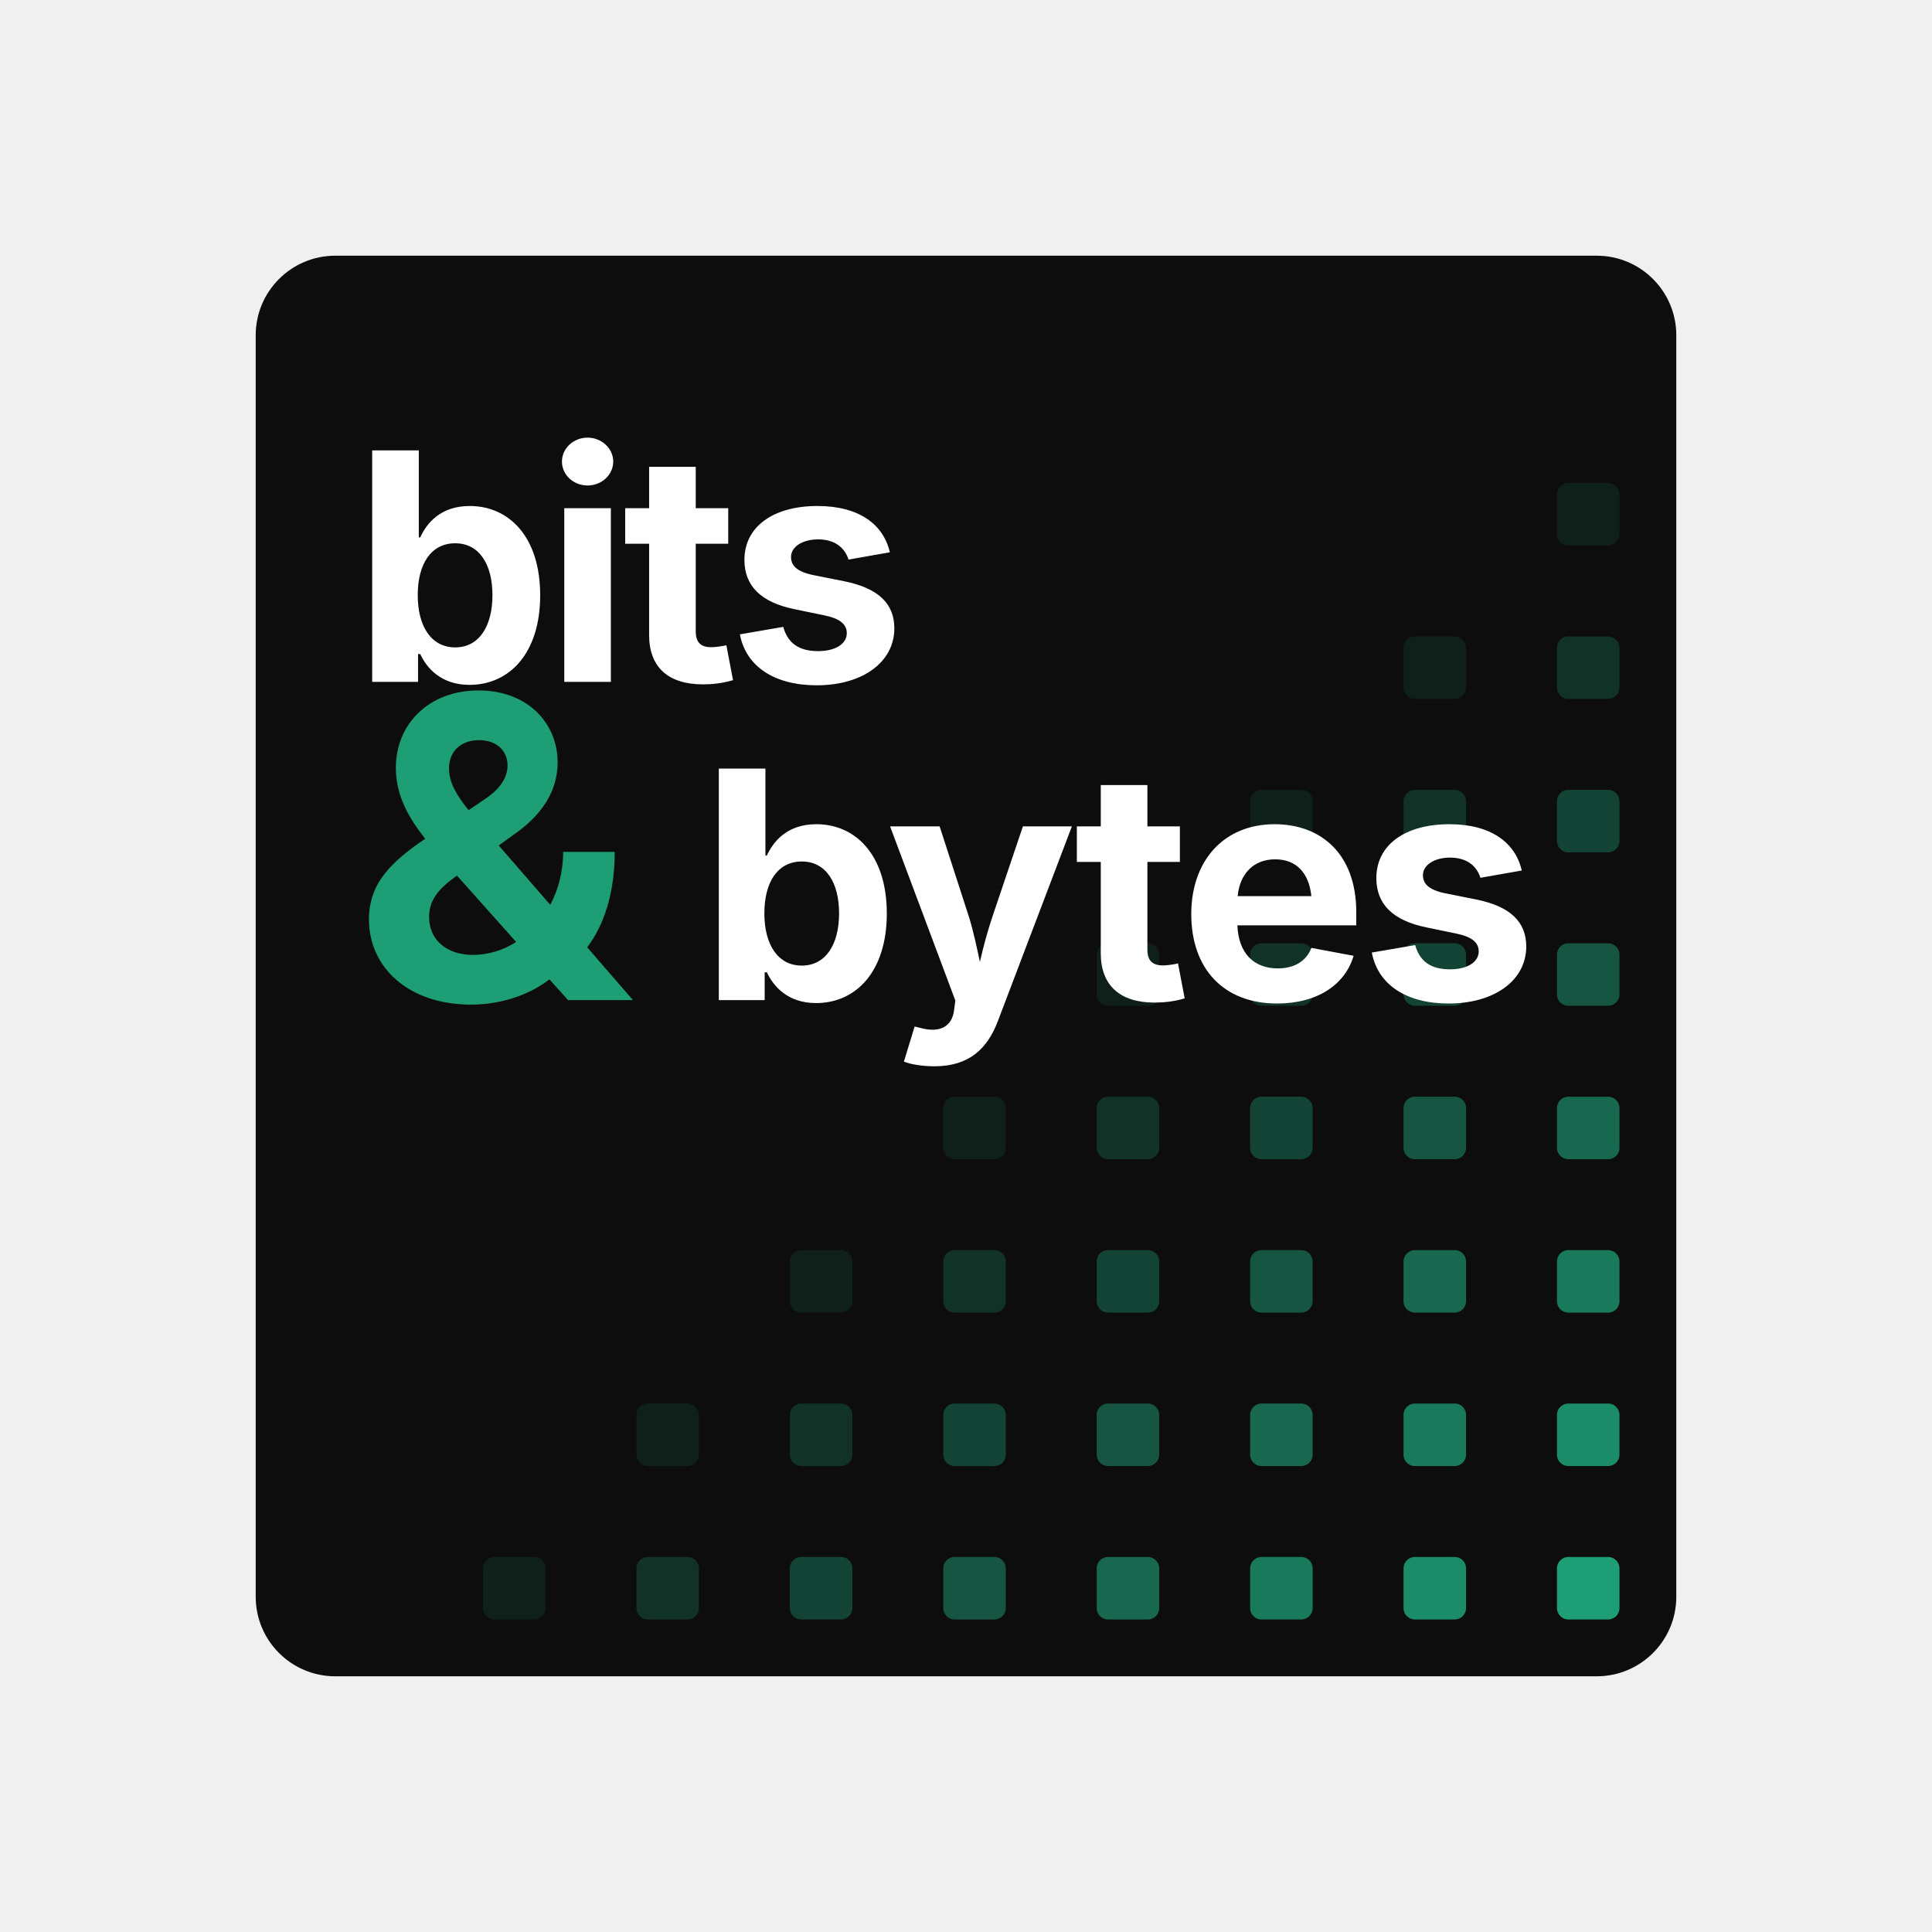
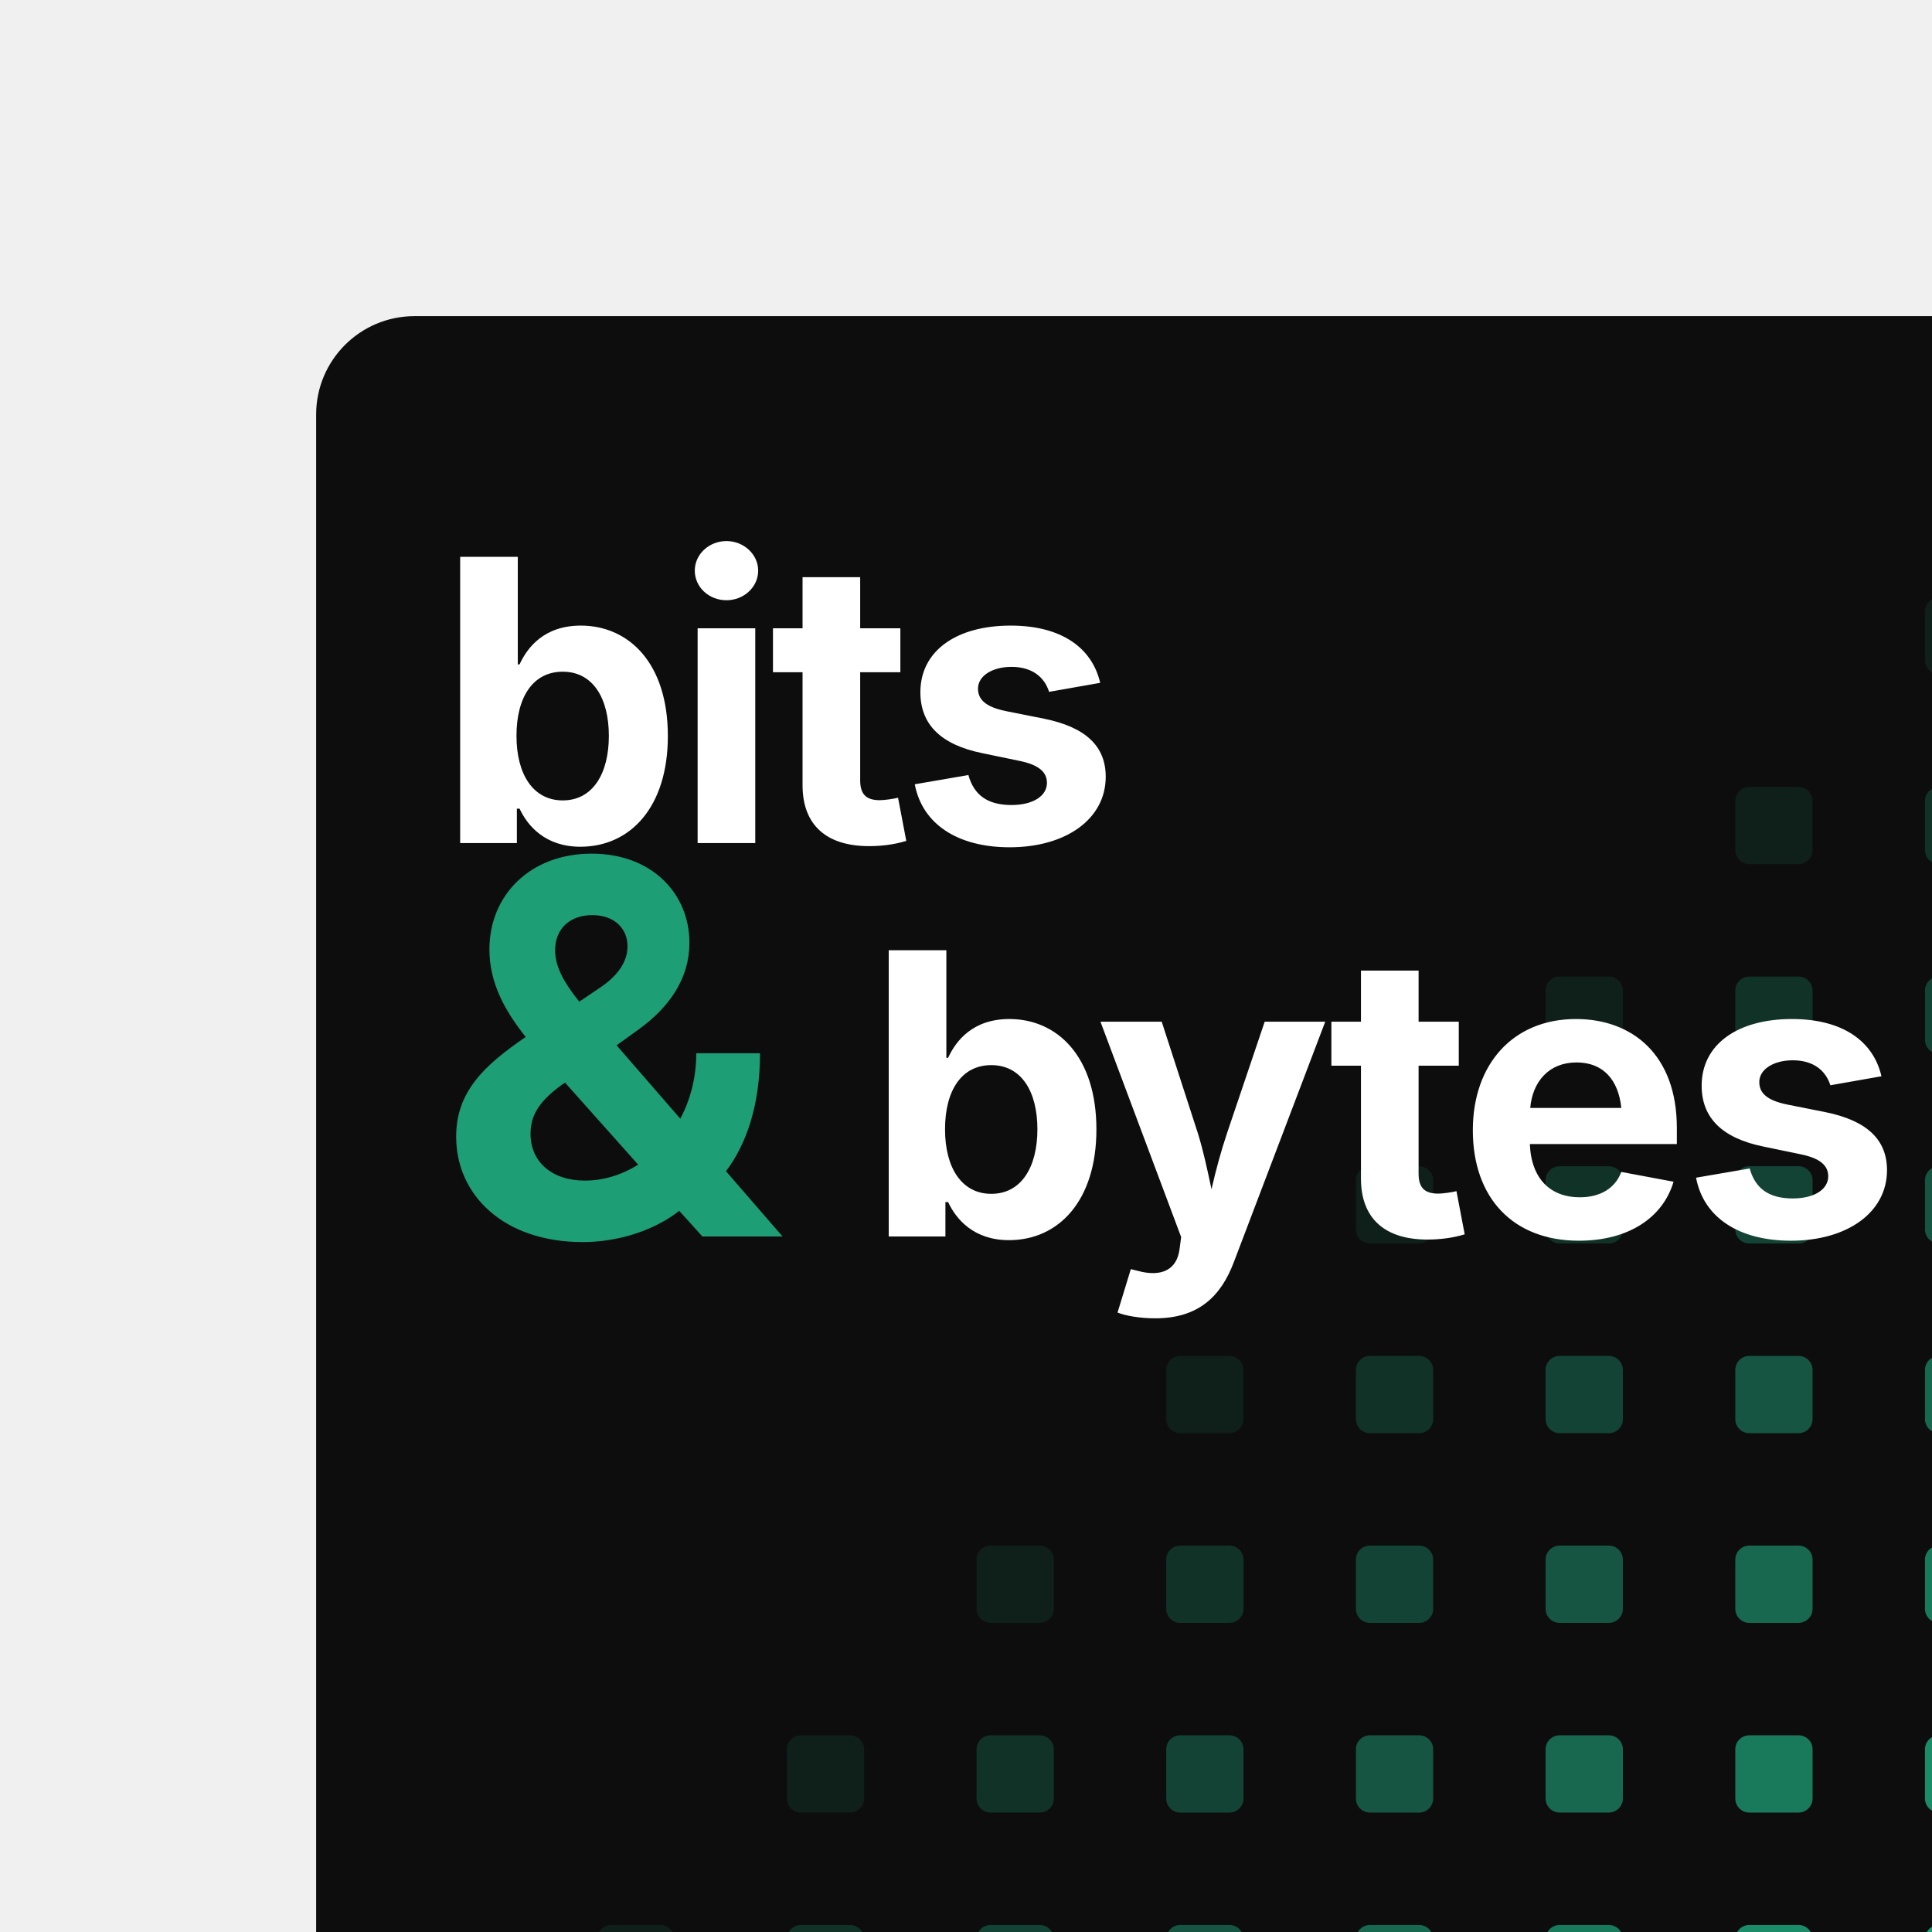
- <svg xmlns="http://www.w3.org/2000/svg" width="500" height="500" viewBox="0 0 680 680" role="img">
+ <svg xmlns="http://www.w3.org/2000/svg" width="500" height="500" viewBox="0 0 550 550" role="img">
  <rect x="90" y="90" width="500" height="500" rx="28" fill="#0d0d0d" />
  <rect x="548" y="170" width="22" height="22" rx="4" fill="#1D9E75" opacity="0.125" />
  <rect x="548" y="224" width="22" height="22" rx="4" fill="#1D9E75" opacity="0.25" />
  <rect x="494" y="224" width="22" height="22" rx="4" fill="#1D9E75" opacity="0.125" />
  <rect x="548" y="278" width="22" height="22" rx="4" fill="#1D9E75" opacity="0.375" />
  <rect x="494" y="278" width="22" height="22" rx="4" fill="#1D9E75" opacity="0.25" />
  <rect x="440" y="278" width="22" height="22" rx="4" fill="#1D9E75" opacity="0.125" />
  <rect x="548" y="332" width="22" height="22" rx="4" fill="#1D9E75" opacity="0.50" />
  <rect x="494" y="332" width="22" height="22" rx="4" fill="#1D9E75" opacity="0.375" />
  <rect x="440" y="332" width="22" height="22" rx="4" fill="#1D9E75" opacity="0.25" />
  <rect x="386" y="332" width="22" height="22" rx="4" fill="#1D9E75" opacity="0.125" />
  <rect x="548" y="386" width="22" height="22" rx="4" fill="#1D9E75" opacity="0.625" />
  <rect x="494" y="386" width="22" height="22" rx="4" fill="#1D9E75" opacity="0.50" />
  <rect x="440" y="386" width="22" height="22" rx="4" fill="#1D9E75" opacity="0.375" />
  <rect x="386" y="386" width="22" height="22" rx="4" fill="#1D9E75" opacity="0.25" />
  <rect x="332" y="386" width="22" height="22" rx="4" fill="#1D9E75" opacity="0.125" />
  <rect x="548" y="440" width="22" height="22" rx="4" fill="#1D9E75" opacity="0.75" />
  <rect x="494" y="440" width="22" height="22" rx="4" fill="#1D9E75" opacity="0.625" />
  <rect x="440" y="440" width="22" height="22" rx="4" fill="#1D9E75" opacity="0.50" />
  <rect x="386" y="440" width="22" height="22" rx="4" fill="#1D9E75" opacity="0.375" />
  <rect x="332" y="440" width="22" height="22" rx="4" fill="#1D9E75" opacity="0.25" />
  <rect x="278" y="440" width="22" height="22" rx="4" fill="#1D9E75" opacity="0.125" />
  <rect x="548" y="494" width="22" height="22" rx="4" fill="#1D9E75" opacity="0.875" />
  <rect x="494" y="494" width="22" height="22" rx="4" fill="#1D9E75" opacity="0.75" />
  <rect x="440" y="494" width="22" height="22" rx="4" fill="#1D9E75" opacity="0.625" />
  <rect x="386" y="494" width="22" height="22" rx="4" fill="#1D9E75" opacity="0.50" />
  <rect x="332" y="494" width="22" height="22" rx="4" fill="#1D9E75" opacity="0.375" />
  <rect x="278" y="494" width="22" height="22" rx="4" fill="#1D9E75" opacity="0.25" />
  <rect x="224" y="494" width="22" height="22" rx="4" fill="#1D9E75" opacity="0.125" />
  <rect x="548" y="548" width="22" height="22" rx="4" fill="#1D9E75" opacity="1.0" />
  <rect x="494" y="548" width="22" height="22" rx="4" fill="#1D9E75" opacity="0.875" />
  <rect x="440" y="548" width="22" height="22" rx="4" fill="#1D9E75" opacity="0.75" />
  <rect x="386" y="548" width="22" height="22" rx="4" fill="#1D9E75" opacity="0.625" />
  <rect x="332" y="548" width="22" height="22" rx="4" fill="#1D9E75" opacity="0.50" />
  <rect x="278" y="548" width="22" height="22" rx="4" fill="#1D9E75" opacity="0.375" />
  <rect x="224" y="548" width="22" height="22" rx="4" fill="#1D9E75" opacity="0.25" />
  <rect x="170" y="548" width="22" height="22" rx="4" fill="#1D9E75" opacity="0.125" />
  <text x="124" y="240" font-family="system-ui,-apple-system,'Segoe UI',sans-serif" font-size="112" font-weight="700" letter-spacing="-3" fill="#ffffff">bits</text>
  <text x="124" y="352" font-family="system-ui,-apple-system,'Segoe UI',sans-serif" font-size="148" font-weight="700" fill="#1D9E75">&amp;</text>
  <text x="246" y="352" font-family="system-ui,-apple-system,'Segoe UI',sans-serif" font-size="112" font-weight="700" letter-spacing="-3" fill="#ffffff">bytes</text>
</svg>
